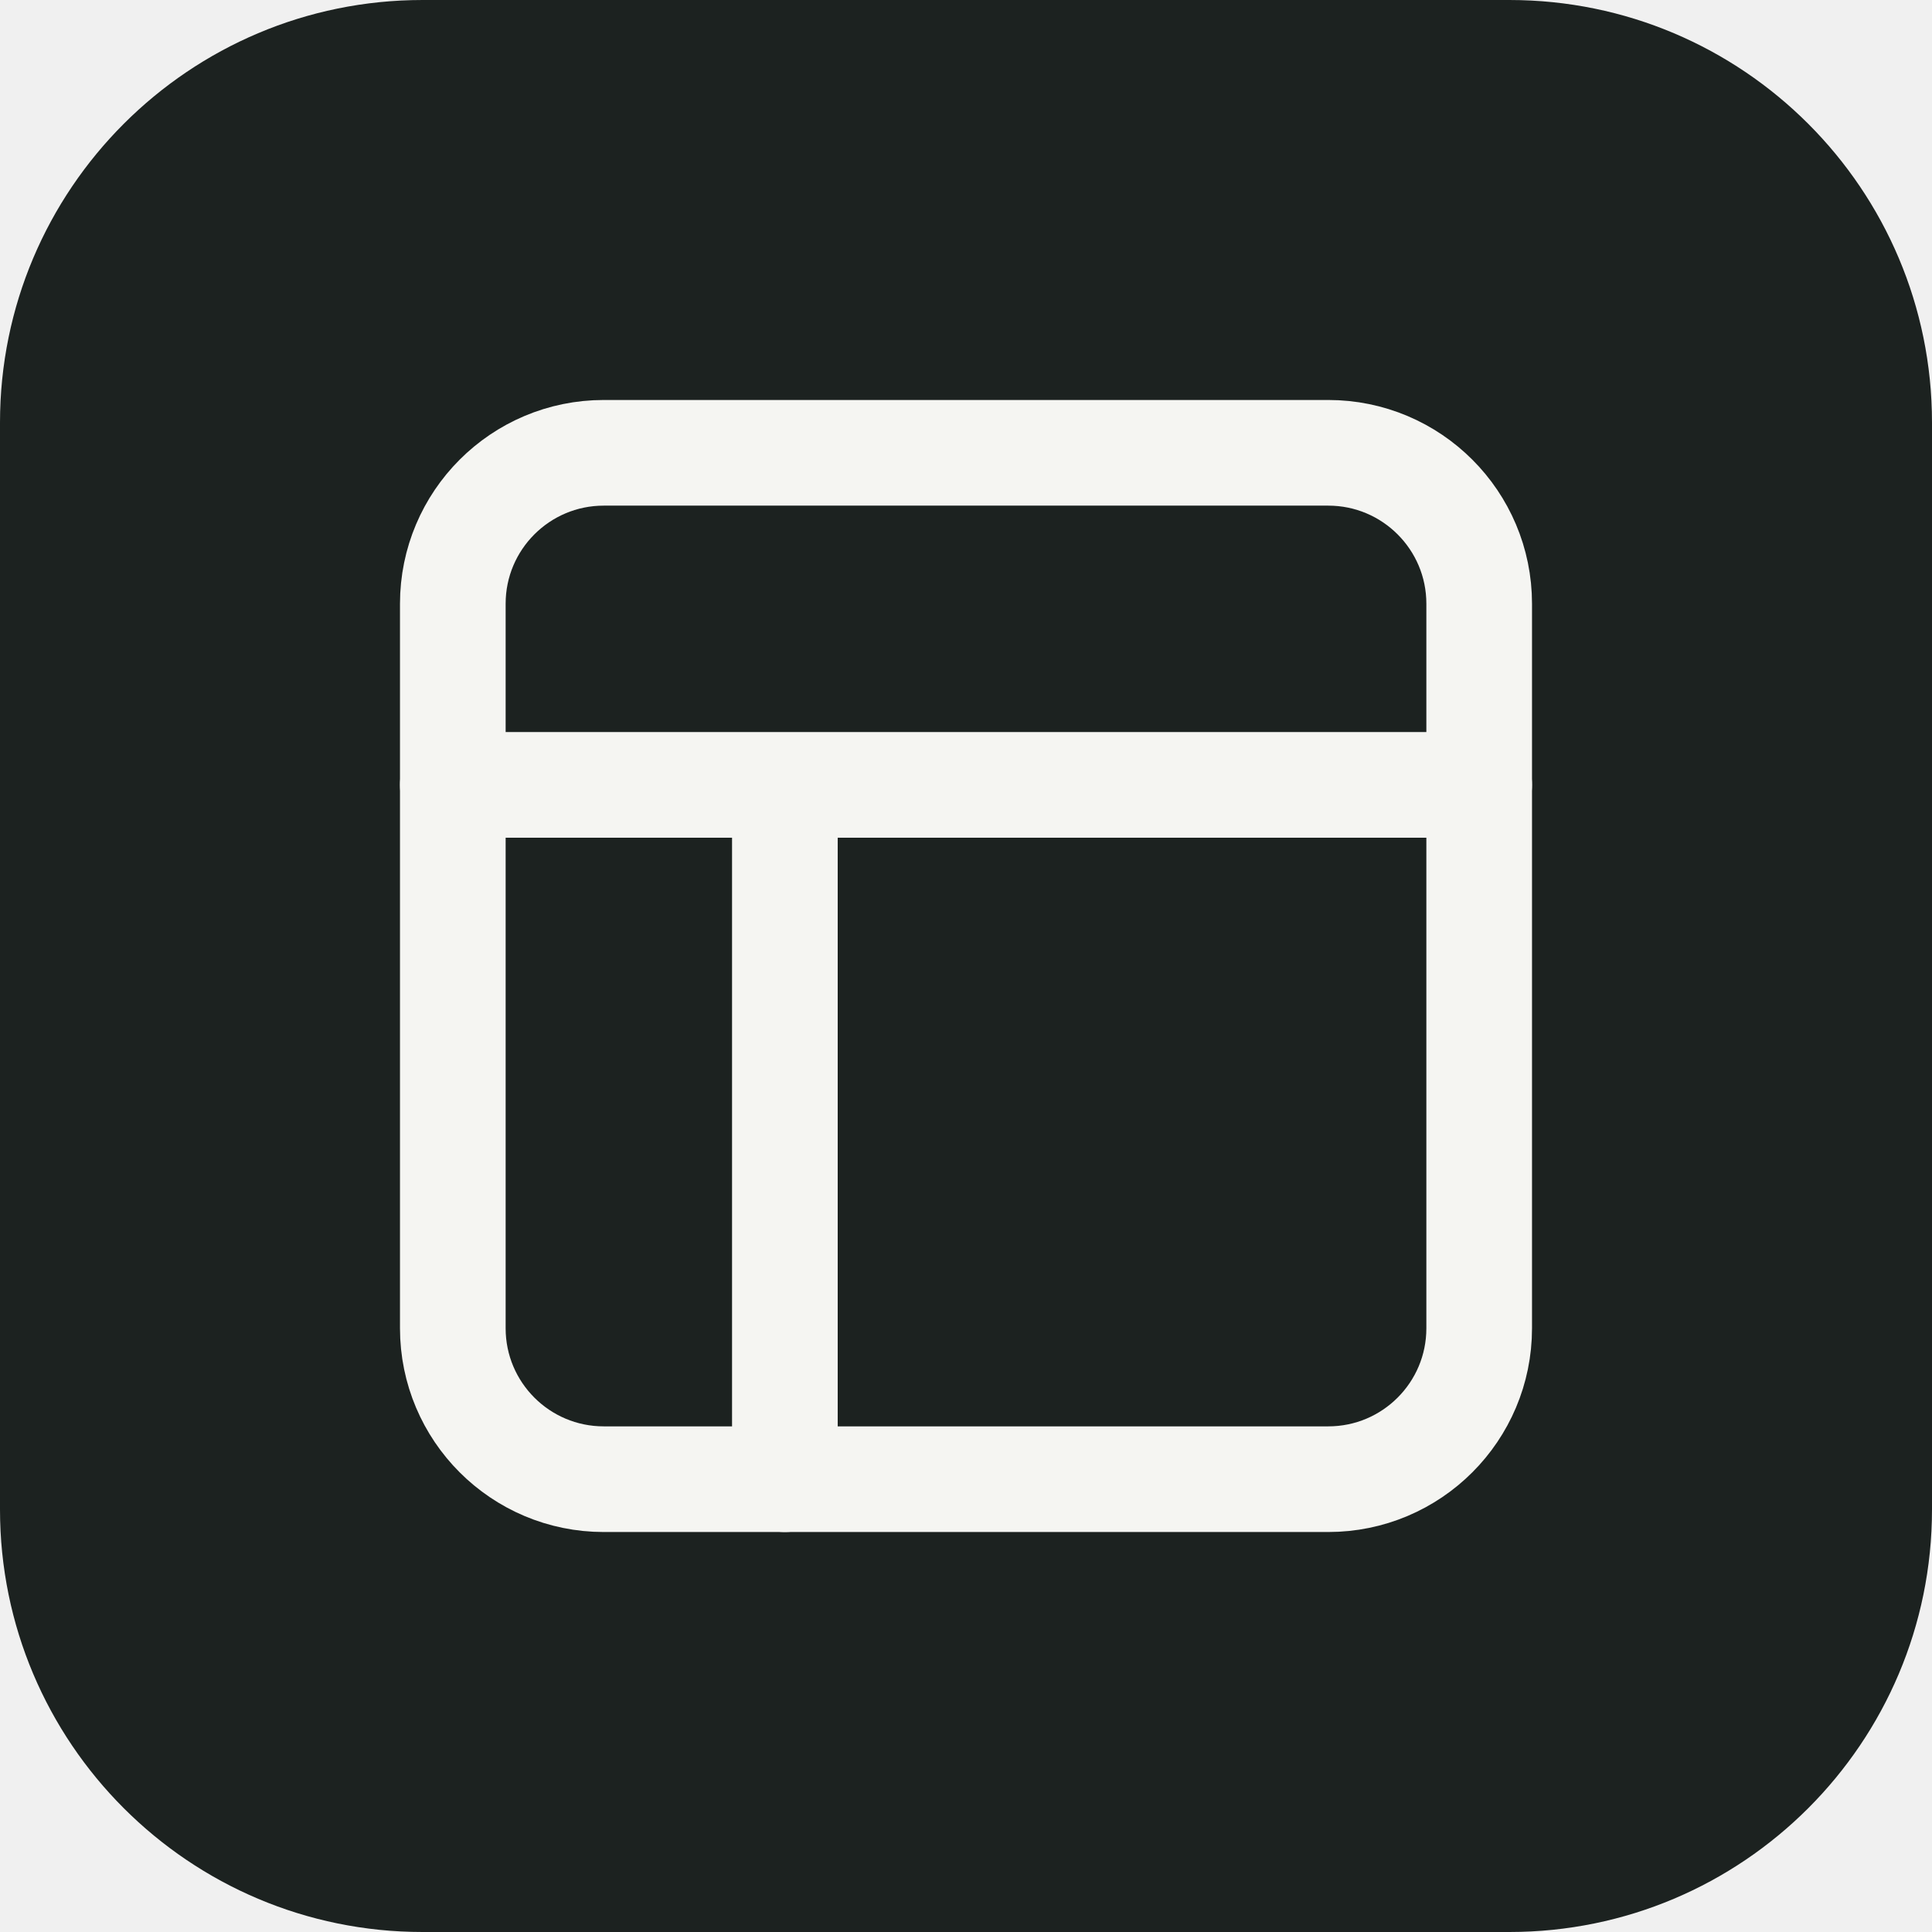
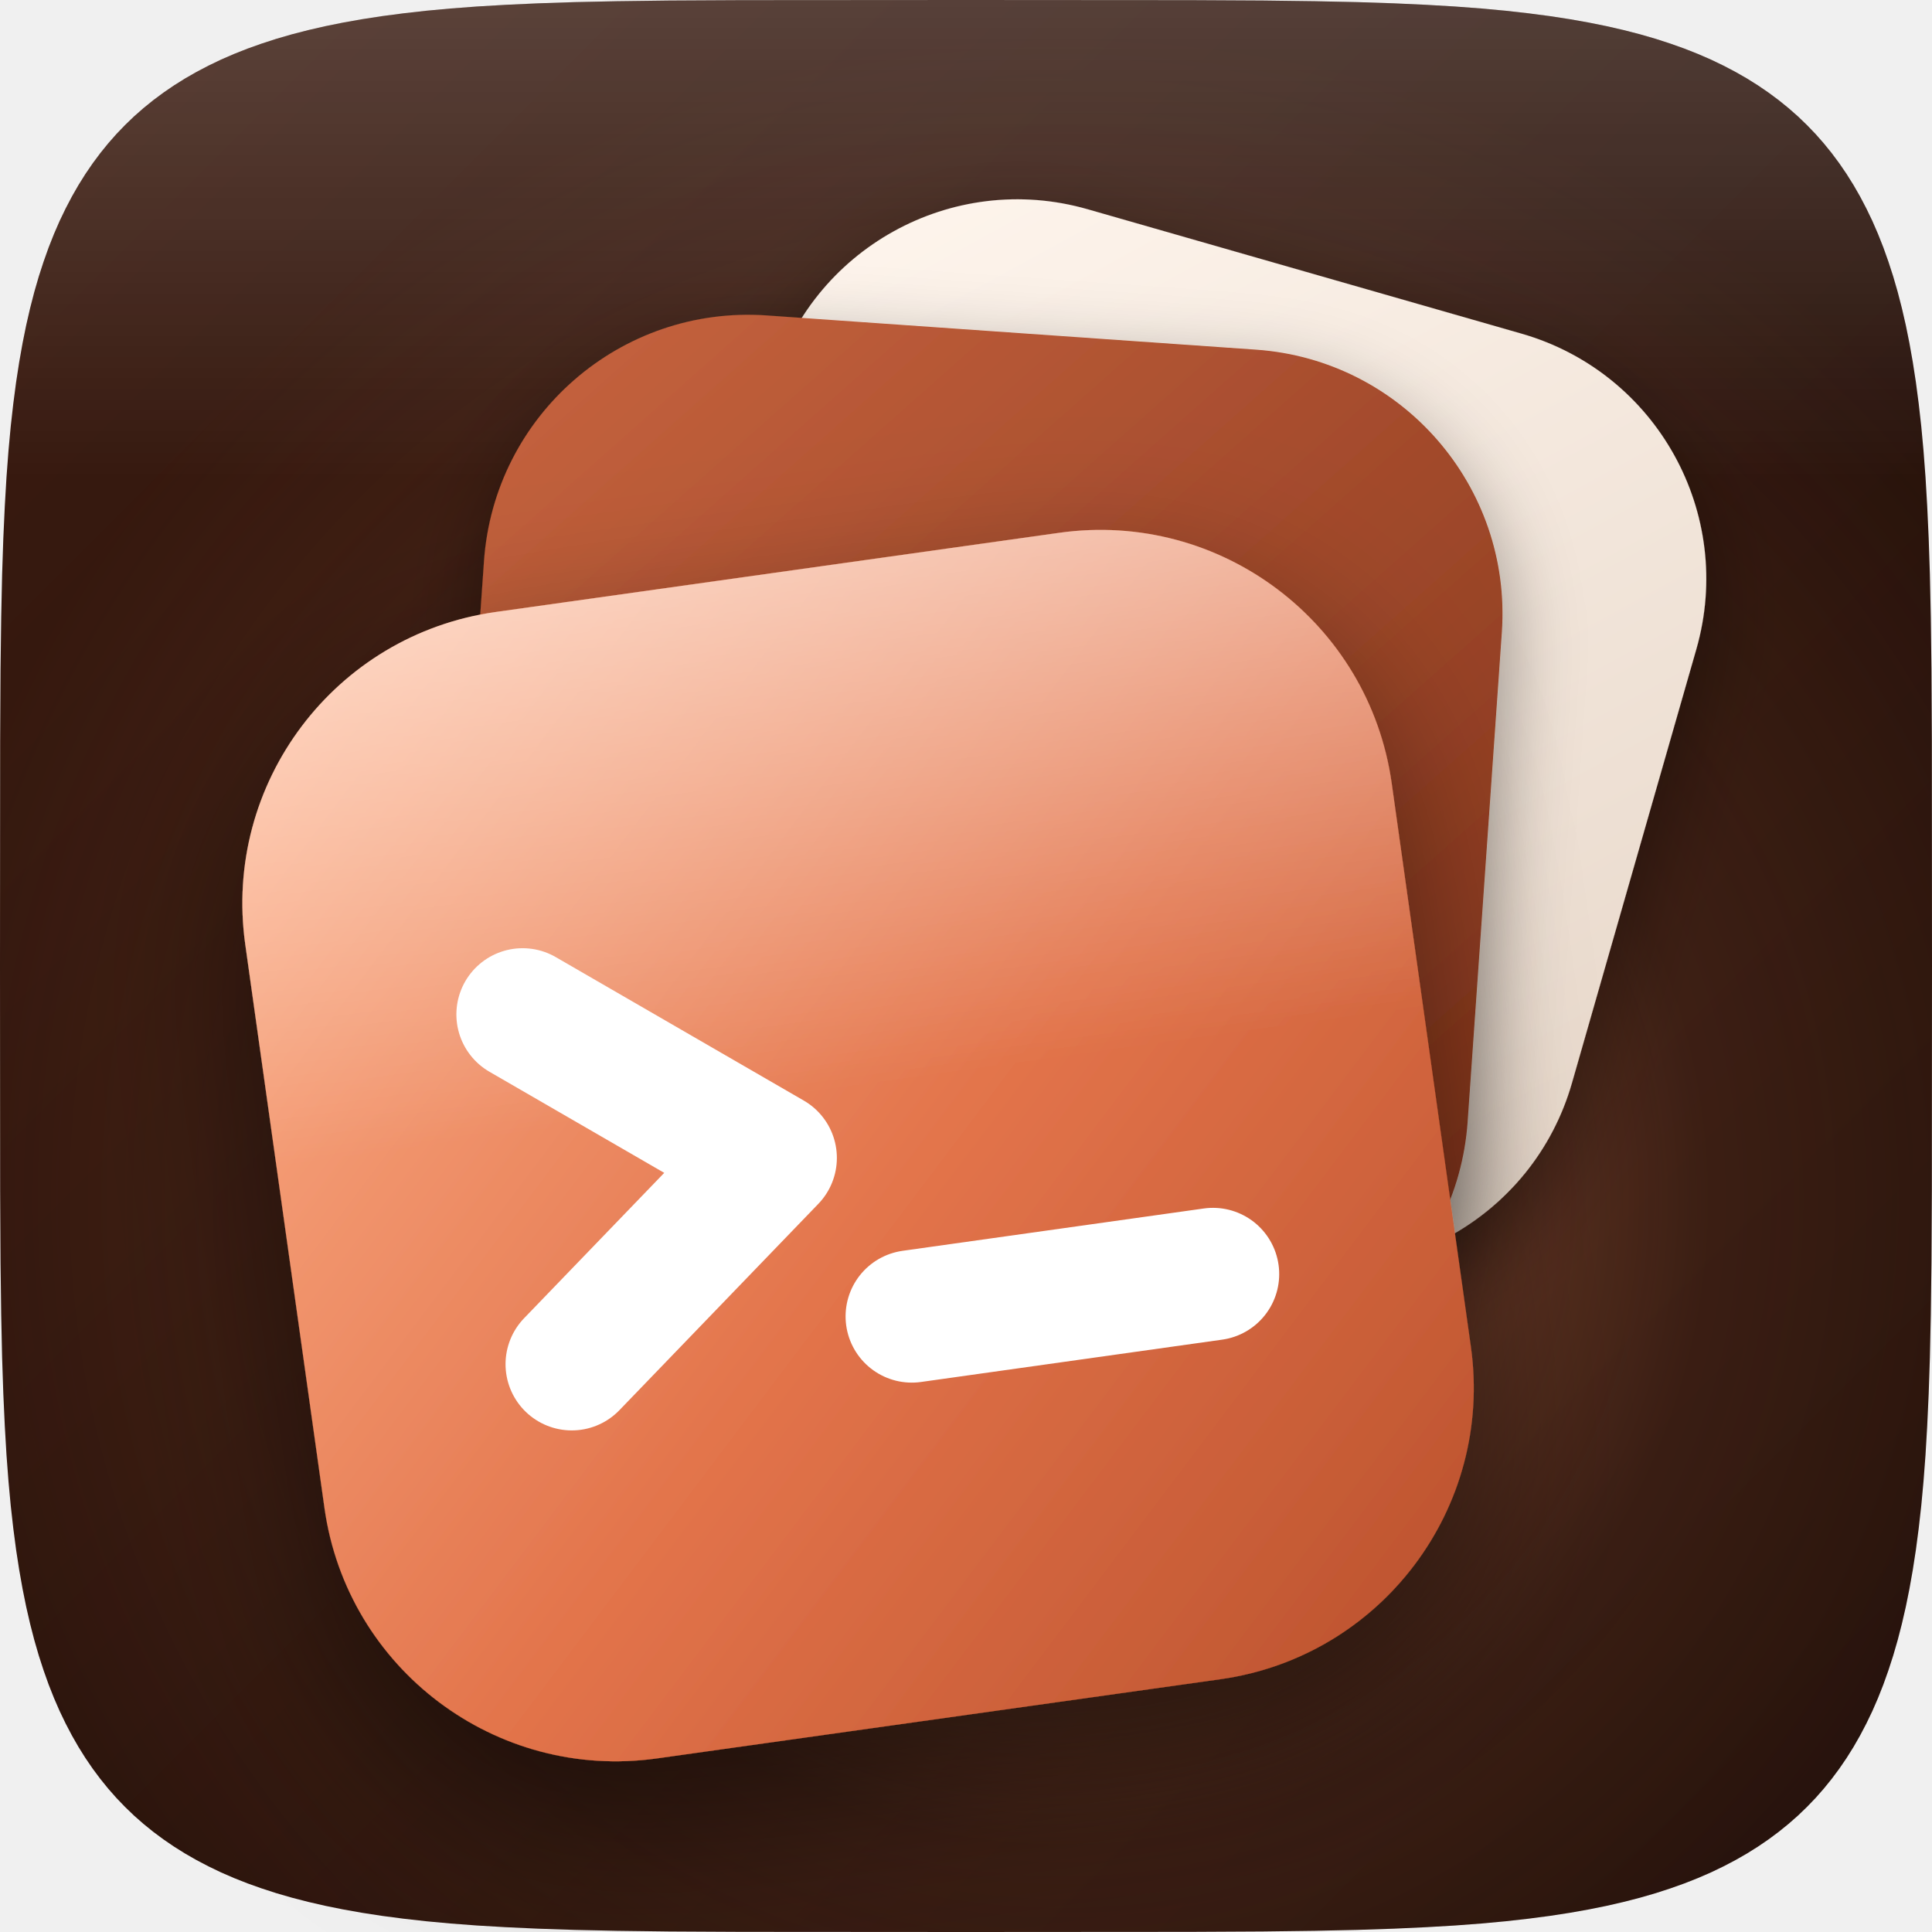
<svg xmlns="http://www.w3.org/2000/svg" viewBox="0 0 512 512">
-   <rect width="512" height="512" rx="112" fill="#1c2220" />
-   <g fill="none" stroke="#f5f5f2" stroke-width="28" stroke-linecap="round" stroke-linejoin="round">
-     <rect x="120" y="120" width="272" height="272" rx="40" />
-     <path d="M120 208h272M208 208v184" />
+   <defs>
+     <linearGradient id="bg" x1="0" y1="0" x2="1" y2="1">
+       <stop offset="0" stop-color="#3b1b10" />
+       <stop offset="1" stop-color="#1b0c07" />
+     </linearGradient>
+     <radialGradient id="glow" cx=".55" cy=".62" r=".6">
+       <stop offset="0" stop-color="#ee8a5f" stop-opacity=".6" />
+       <stop offset=".55" stop-color="#ee8a5f" stop-opacity=".12" />
+       <stop offset="1" stop-color="#ee8a5f" stop-opacity="0" />
+     </radialGradient>
+     <linearGradient id="rim" x1="0" y1="0" x2="0" y2="1">
+       <stop offset="0" stop-color="#fff" stop-opacity=".18" />
+       <stop offset=".25" stop-color="#fff" stop-opacity="0" />
+     </linearGradient>
+     <linearGradient id="c1" x1="0" y1="0" x2="1" y2="1">
+       <stop offset="0" stop-color="#ffb48e" />
+       <stop offset=".55" stop-color="#e2734a" />
+       <stop offset="1" stop-color="#b9502c" />
+     </linearGradient>
+     <linearGradient id="c2" x1="0" y1="0" x2="1" y2="1">
+       <stop offset="0" stop-color="#c8643f" />
+       <stop offset="1" stop-color="#7d3018" />
+     </linearGradient>
+     <linearGradient id="c3" x1="0" y1="0" x2="1" y2="1">
+       <stop offset="0" stop-color="#fff6ee" />
+       <stop offset="1" stop-color="#e6d6c8" />
+     </linearGradient>
+     <linearGradient id="gl" x1="0" y1="0" x2="0" y2="1">
+       <stop offset="0" stop-color="#fff" stop-opacity=".5" />
+       <stop offset=".45" stop-color="#fff" stop-opacity="0" />
+     </linearGradient>
+     <filter id="soft" x="-30%" y="-30%" width="160%" height="160%">
+       <feDropShadow dx="0" dy="14" stdDeviation="16" flood-color="#000" flood-opacity=".5" />
+     </filter>
+     <filter id="softs" x="-30%" y="-30%" width="160%" height="160%">
+       <feDropShadow dx="0" dy="6" stdDeviation="8" flood-color="#000" flood-opacity=".4" />
+     </filter>
+   </defs>
+   <path d="M512.00,256.00 L511.96,315.62 L511.86,334.66 L511.68,348.49 L511.44,359.74 L511.12,369.38 L510.73,377.89 L510.28,385.57 L509.75,392.58 L509.15,399.06 L508.47,405.09 L507.73,410.73 L506.91,416.04 L506.02,421.06 L505.06,425.81 L504.02,430.33 L502.91,434.63 L501.72,438.74 L500.45,442.66 L499.11,446.42 L497.69,450.01 L496.19,453.46 L494.60,456.76 L492.94,459.93 L491.19,462.98 L489.36,465.90 L487.44,468.71 L485.43,471.41 L483.34,473.99 L481.15,476.48 L478.86,478.86 L476.48,481.15 L473.99,483.34 L471.41,485.43 L468.71,487.44 L465.90,489.36 L462.98,491.19 L459.93,492.94 L456.76,494.60 L453.46,496.19 L450.01,497.69 L446.42,499.11 L442.66,500.45 L438.74,501.72 L434.63,502.91 L430.33,504.02 L425.81,505.06 L421.06,506.02 L416.04,506.91 L410.73,507.73 L405.09,508.47 L399.06,509.15 L392.58,509.75 L385.57,510.28 L377.89,510.73 L369.38,511.12 L359.74,511.44 L348.49,511.68 L334.66,511.86 L315.62,511.96 L256.00,512.00 L196.38,511.96 L177.34,511.86 L163.51,511.68 L152.26,511.44 L142.62,511.12 L134.11,510.73 L126.43,510.28 L119.42,509.75 L112.94,509.15 L106.91,508.47 L101.27,507.73 L95.96,506.91 L90.94,506.02 L86.19,505.06 L81.67,504.02 L77.37,502.91 L73.26,501.72 L69.34,500.45 L65.58,499.11 L61.99,497.69 L58.54,496.19 L55.24,494.60 L52.07,492.94 L49.02,491.19 L46.10,489.36 L43.29,487.44 L40.59,485.43 L38.01,483.34 L35.52,481.15 L33.14,478.86 L30.85,476.48 L28.66,473.99 L26.57,471.41 L24.56,468.71 L22.64,465.90 L20.81,462.98 L19.06,459.93 L17.40,456.76 L15.81,453.46 L14.31,450.01 L12.89,446.42 L11.55,442.66 L10.28,438.74 L9.09,434.63 L7.98,430.33 L6.94,425.81 L5.98,421.06 L5.09,416.04 L4.27,410.73 L3.53,405.09 L2.85,399.06 L2.25,392.58 L1.72,385.57 L1.27,377.89 L0.88,369.38 L0.56,359.74 L0.32,348.49 L0.14,334.66 L0.04,315.62 L0.00,256.00 L0.04,196.38 L0.14,177.34 L0.32,163.51 L0.56,152.26 L0.88,142.62 L1.27,134.11 L1.72,126.43 L2.25,119.42 L2.85,112.94 L3.53,106.91 L4.27,101.27 L5.09,95.96 L5.98,90.94 L6.94,86.19 L7.98,81.67 L9.09,77.37 L10.28,73.26 L11.55,69.34 L12.89,65.58 L14.31,61.99 L15.81,58.54 L17.40,55.24 L19.06,52.07 L20.81,49.02 L22.64,46.10 L24.56,43.29 L26.57,40.59 L28.66,38.01 L30.85,35.52 L33.14,33.14 L35.52,30.85 L38.01,28.66 L40.59,26.57 L43.29,24.56 L46.10,22.64 L49.02,20.81 L52.07,19.06 L55.24,17.40 L58.54,15.81 L61.99,14.31 L65.58,12.89 L69.34,11.55 L73.26,10.28 L77.37,9.09 L81.67,7.98 L86.19,6.94 L90.94,5.98 L95.96,5.09 L101.27,4.27 L106.91,3.53 L112.94,2.85 L119.42,2.25 L126.43,1.72 L134.11,1.27 L142.62,0.88 L152.26,0.56 L163.51,0.32 L177.34,0.14 L196.38,0.04 L256.00,0.00 L315.62,0.04 L334.66,0.14 L348.49,0.32 L359.74,0.56 L369.38,0.88 L377.89,1.27 L385.57,1.72 L392.58,2.25 L399.06,2.85 L405.09,3.53 L410.73,4.27 L416.04,5.09 L421.06,5.98 L425.81,6.94 L430.33,7.98 L434.63,9.09 L438.74,10.28 L442.66,11.55 L446.42,12.89 L450.01,14.31 L453.46,15.81 L456.76,17.40 L459.93,19.06 L462.98,20.81 L465.90,22.64 L468.71,24.56 L471.41,26.57 L473.99,28.66 L476.48,30.85 L478.86,33.14 L481.15,35.52 L483.34,38.01 L485.43,40.59 L487.44,43.29 L489.36,46.10 L491.19,49.02 L492.94,52.07 L494.60,55.24 L496.19,58.54 L497.69,61.99 L499.11,65.58 L500.45,69.34 L501.72,73.26 L502.91,77.37 L504.02,81.67 L505.06,86.19 L506.02,90.94 L506.91,95.96 L507.73,101.27 L508.47,106.91 L509.15,112.94 L509.75,119.42 L510.28,126.43 L510.73,134.11 L511.12,142.62 L511.44,152.26 L511.68,163.51 L511.86,177.34 L511.96,196.38Z" fill="url(#bg)" />
+   <path d="M512.00,256.00 L511.96,315.62 L511.86,334.66 L511.68,348.49 L511.44,359.74 L511.12,369.38 L510.73,377.89 L510.28,385.57 L509.75,392.58 L509.15,399.06 L508.47,405.09 L507.73,410.73 L506.91,416.04 L506.02,421.06 L505.06,425.81 L504.02,430.33 L502.91,434.63 L501.72,438.74 L500.45,442.66 L499.11,446.42 L497.69,450.01 L496.19,453.46 L494.60,456.76 L492.94,459.93 L491.19,462.98 L489.36,465.90 L487.44,468.71 L485.43,471.41 L483.34,473.99 L481.15,476.48 L478.86,478.86 L476.48,481.15 L473.99,483.34 L471.41,485.43 L468.71,487.44 L465.90,489.36 L462.98,491.19 L459.93,492.94 L456.76,494.60 L453.46,496.19 L450.01,497.69 L446.42,499.11 L442.66,500.45 L438.74,501.72 L434.63,502.91 L430.33,504.02 L425.81,505.06 L421.06,506.02 L416.04,506.91 L410.73,507.73 L405.09,508.47 L399.06,509.15 L392.58,509.75 L385.57,510.28 L377.89,510.73 L369.38,511.12 L359.74,511.44 L348.49,511.68 L334.66,511.86 L315.62,511.96 L256.00,512.00 L196.38,511.96 L177.34,511.86 L163.51,511.68 L152.26,511.44 L142.62,511.12 L134.11,510.73 L126.43,510.28 L119.42,509.75 L112.94,509.15 L106.91,508.47 L101.27,507.73 L95.96,506.91 L90.94,506.02 L86.19,505.06 L81.67,504.02 L77.37,502.91 L73.26,501.72 L69.34,500.45 L65.58,499.11 L61.99,497.69 L58.54,496.19 L55.24,494.60 L52.07,492.94 L49.02,491.19 L46.10,489.36 L43.29,487.44 L40.59,485.43 L38.01,483.34 L35.52,481.15 L33.14,478.86 L30.85,476.48 L28.66,473.99 L26.57,471.41 L24.56,468.71 L22.64,465.90 L20.81,462.98 L19.06,459.93 L17.40,456.76 L15.81,453.46 L14.31,450.01 L12.89,446.42 L11.55,442.66 L10.28,438.74 L9.09,434.63 L7.98,430.33 L6.94,425.81 L5.98,421.06 L5.09,416.04 L4.27,410.73 L3.53,405.09 L2.85,399.06 L2.25,392.58 L1.72,385.57 L1.27,377.89 L0.88,369.38 L0.56,359.74 L0.32,348.49 L0.14,334.66 L0.04,315.62 L0.00,256.00 L0.04,196.38 L0.14,177.34 L0.32,163.51 L0.56,152.26 L0.88,142.62 L1.27,134.11 L1.72,126.43 L2.25,119.42 L2.85,112.94 L3.53,106.91 L4.27,101.27 L5.09,95.96 L5.98,90.94 L6.94,86.19 L7.98,81.67 L9.09,77.37 L10.28,73.26 L11.55,69.34 L12.89,65.58 L14.31,61.99 L15.81,58.54 L17.40,55.24 L19.06,52.07 L20.81,49.02 L22.64,46.10 L24.56,43.29 L26.57,40.59 L28.66,38.01 L30.85,35.52 L33.14,33.14 L35.52,30.85 L38.01,28.66 L40.59,26.57 L43.29,24.56 L46.10,22.64 L49.02,20.81 L52.07,19.06 L55.24,17.40 L58.54,15.81 L61.99,14.31 L65.58,12.89 L69.34,11.55 L73.26,10.28 L77.37,9.09 L81.67,7.98 L86.19,6.94 L90.94,5.98 L95.96,5.09 L101.27,4.27 L106.91,3.53 L112.94,2.85 L119.42,2.25 L126.43,1.72 L134.11,1.27 L142.62,0.88 L152.26,0.56 L163.51,0.32 L177.34,0.14 L196.38,0.04 L256.00,0.00 L315.62,0.04 L334.66,0.14 L348.49,0.32 L359.74,0.56 L369.38,0.88 L377.89,1.27 L385.57,1.72 L392.58,2.25 L399.06,2.85 L405.09,3.53 L410.73,4.27 L416.04,5.09 L421.06,5.98 L425.81,6.94 L430.33,7.98 L434.63,9.09 L438.74,10.28 L442.66,11.55 L446.42,12.89 L450.01,14.31 L453.46,15.81 L456.76,17.40 L459.93,19.06 L462.98,20.81 L465.90,22.64 L468.71,24.56 L471.41,26.57 L473.99,28.66 L476.48,30.85 L478.86,33.14 L481.15,35.52 L483.34,38.01 L485.43,40.59 L487.44,43.29 L489.36,46.10 L491.19,49.02 L492.94,52.07 L494.60,55.24 L496.19,58.54 L497.69,61.99 L499.11,65.58 L500.45,69.34 L501.72,73.26 L502.91,77.37 L504.02,81.67 L505.06,86.19 L506.02,90.94 L506.91,95.96 L507.73,101.27 L508.47,106.91 L509.15,112.94 L509.75,119.42 L510.28,126.43 L510.73,134.11 L511.12,142.62 L511.44,152.26 L511.68,163.51 L511.86,177.34 L511.96,196.38Z" fill="url(#glow)" />
+   <path d="M512.00,256.00 L511.96,315.62 L511.86,334.66 L511.68,348.49 L511.44,359.74 L511.12,369.38 L510.73,377.89 L510.28,385.57 L509.75,392.58 L509.15,399.06 L508.47,405.09 L507.73,410.73 L506.91,416.04 L506.02,421.06 L505.06,425.81 L504.02,430.33 L502.91,434.63 L501.72,438.74 L500.45,442.66 L499.11,446.42 L497.69,450.01 L496.19,453.46 L494.60,456.76 L492.94,459.93 L491.19,462.98 L489.36,465.90 L487.44,468.71 L485.43,471.41 L483.34,473.99 L481.15,476.48 L478.86,478.86 L476.48,481.15 L473.99,483.34 L471.41,485.43 L468.71,487.44 L465.90,489.36 L462.98,491.19 L459.93,492.94 L456.76,494.60 L453.46,496.19 L450.01,497.69 L446.42,499.11 L442.66,500.45 L438.74,501.72 L434.63,502.91 L430.33,504.02 L425.81,505.06 L421.06,506.02 L416.04,506.91 L410.73,507.73 L405.09,508.47 L399.06,509.15 L392.58,509.75 L385.57,510.28 L377.89,510.73 L369.38,511.12 L359.74,511.44 L348.49,511.68 L334.66,511.86 L315.62,511.96 L256.00,512.00 L196.38,511.96 L177.34,511.86 L163.51,511.68 L152.26,511.44 L142.62,511.12 L134.11,510.73 L126.43,510.28 L119.42,509.75 L112.94,509.15 L106.91,508.47 L101.27,507.73 L95.96,506.91 L90.94,506.02 L86.19,505.06 L81.67,504.02 L77.37,502.91 L73.26,501.72 L69.34,500.45 L65.58,499.11 L61.99,497.69 L58.54,496.19 L55.24,494.60 L52.07,492.94 L49.02,491.19 L46.10,489.36 L43.29,487.44 L40.59,485.43 L38.01,483.34 L35.52,481.15 L33.14,478.86 L30.85,476.48 L28.66,473.99 L26.57,471.41 L24.56,468.71 L22.64,465.90 L20.81,462.98 L19.06,459.93 L17.40,456.76 L15.81,453.46 L14.31,450.01 L12.89,446.42 L11.55,442.66 L10.28,438.74 L9.09,434.63 L7.98,430.33 L6.94,425.81 L5.98,421.06 L5.09,416.04 L4.27,410.73 L3.53,405.09 L2.85,399.06 L2.25,392.58 L1.72,385.57 L1.27,377.89 L0.88,369.38 L0.56,359.74 L0.32,348.49 L0.14,334.66 L0.04,315.62 L0.00,256.00 L0.04,196.38 L0.14,177.34 L0.32,163.51 L0.56,152.26 L0.88,142.62 L1.27,134.11 L1.72,126.43 L2.25,119.42 L2.85,112.94 L3.53,106.91 L4.27,101.27 L5.09,95.96 L5.98,90.94 L6.94,86.19 L7.98,81.67 L9.09,77.37 L10.28,73.26 L11.55,69.34 L12.89,65.58 L14.31,61.99 L15.81,58.54 L17.40,55.24 L19.06,52.07 L20.81,49.02 L22.64,46.10 L24.56,43.29 L26.57,40.59 L28.66,38.01 L30.85,35.52 L33.14,33.14 L35.52,30.85 L38.01,28.66 L40.59,26.57 L43.29,24.56 L46.10,22.64 L49.02,20.81 L52.07,19.06 L55.24,17.40 L58.54,15.81 L61.99,14.31 L65.58,12.89 L69.34,11.55 L73.26,10.28 L77.37,9.09 L81.67,7.98 L86.19,6.94 L90.94,5.98 L95.96,5.09 L101.27,4.27 L106.91,3.53 L112.94,2.85 L119.42,2.25 L126.43,1.72 L134.11,1.27 L142.62,0.88 L152.26,0.56 L163.51,0.32 L177.34,0.14 L196.38,0.04 L256.00,0.00 L315.62,0.04 L334.66,0.14 L348.49,0.32 L359.74,0.56 L369.38,0.88 L377.89,1.27 L385.57,1.72 L392.58,2.25 L399.06,2.85 L405.09,3.53 L410.73,4.27 L416.04,5.09 L421.06,5.98 L425.81,6.94 L430.33,7.98 L434.63,9.09 L438.74,10.28 L442.66,11.55 L446.42,12.89 L450.01,14.31 L453.46,15.81 L456.76,17.40 L459.93,19.06 L462.98,20.81 L465.90,22.64 L468.71,24.56 L471.41,26.57 L473.99,28.66 L476.48,30.85 L478.86,33.14 L481.15,35.52 L483.34,38.01 L485.43,40.59 L487.44,43.29 L489.36,46.10 L491.19,49.02 L492.94,52.07 L494.60,55.24 L496.19,58.54 L497.69,61.99 L499.11,65.58 L500.45,69.34 L501.72,73.26 L502.91,77.37 L504.02,81.67 L505.06,86.19 L506.02,90.94 L506.91,95.96 L507.73,101.27 L508.47,106.91 L509.15,112.94 L509.75,119.42 L510.28,126.43 L510.73,134.11 L511.12,142.62 L511.44,152.26 L511.68,163.51 L511.86,177.34 L511.96,196.38Z" fill="url(#rim)" />
+   <g transform="translate(256 262) scale(1.3) translate(-252 -256)">
+     <g filter="url(#softs)">
+       <rect x="196" y="106" width="196" height="196" rx="52" fill="url(#c3)" transform="rotate(16 294 204)" />
+     </g>
+     <g filter="url(#softs)">
+       <rect x="150" y="122" width="208" height="208" rx="54" fill="url(#c2)" transform="rotate(4 254 226)" />
+     </g>
+     <g filter="url(#soft)">
+       <rect x="112" y="170" width="236" height="236" rx="60" fill="url(#c1)" transform="rotate(-8 230 288)" />
+       <rect x="112" y="170" width="236" height="236" rx="60" fill="url(#gl)" transform="rotate(-8 230 288)" />
+     </g>
+     <g transform="rotate(-8 230 288)">
+       <path d="m166 252 46 36-46 36" fill="none" stroke="#fff" stroke-width="27" stroke-linecap="round" stroke-linejoin="round" />
+       <path d="M236 324h62" stroke="#fff" stroke-width="27" stroke-linecap="round" />
+     </g>
  </g>
</svg>
